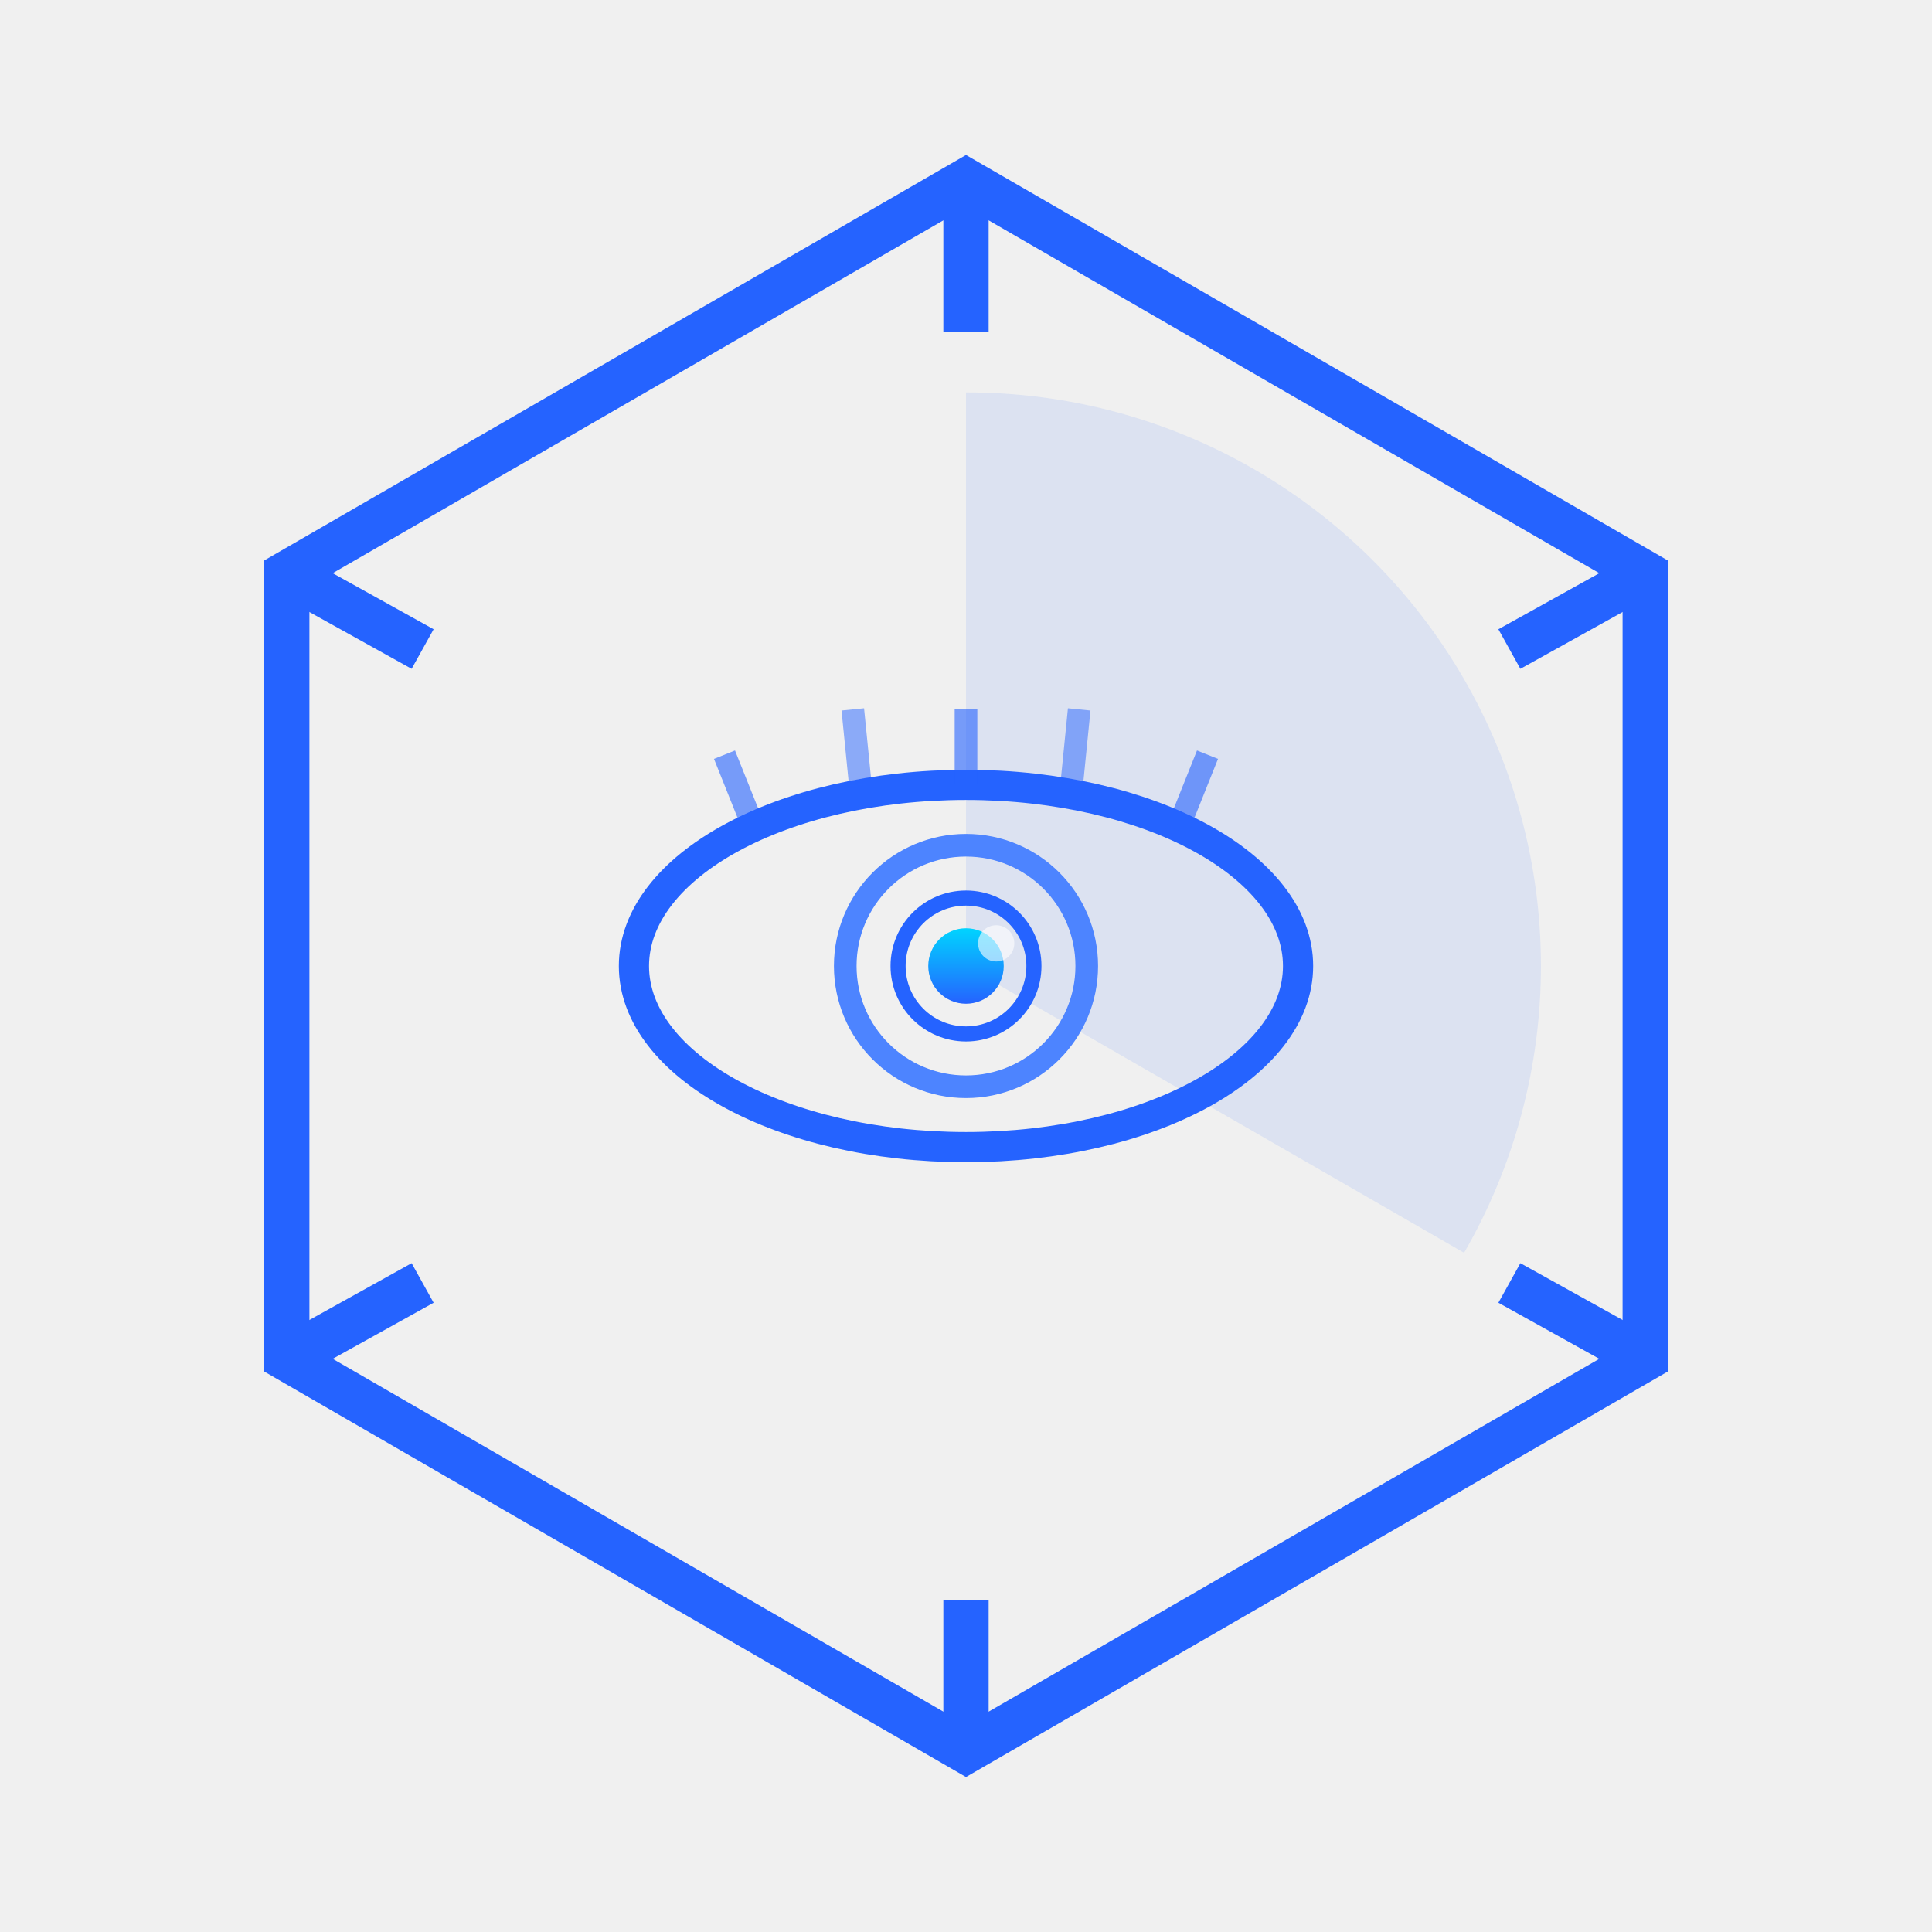
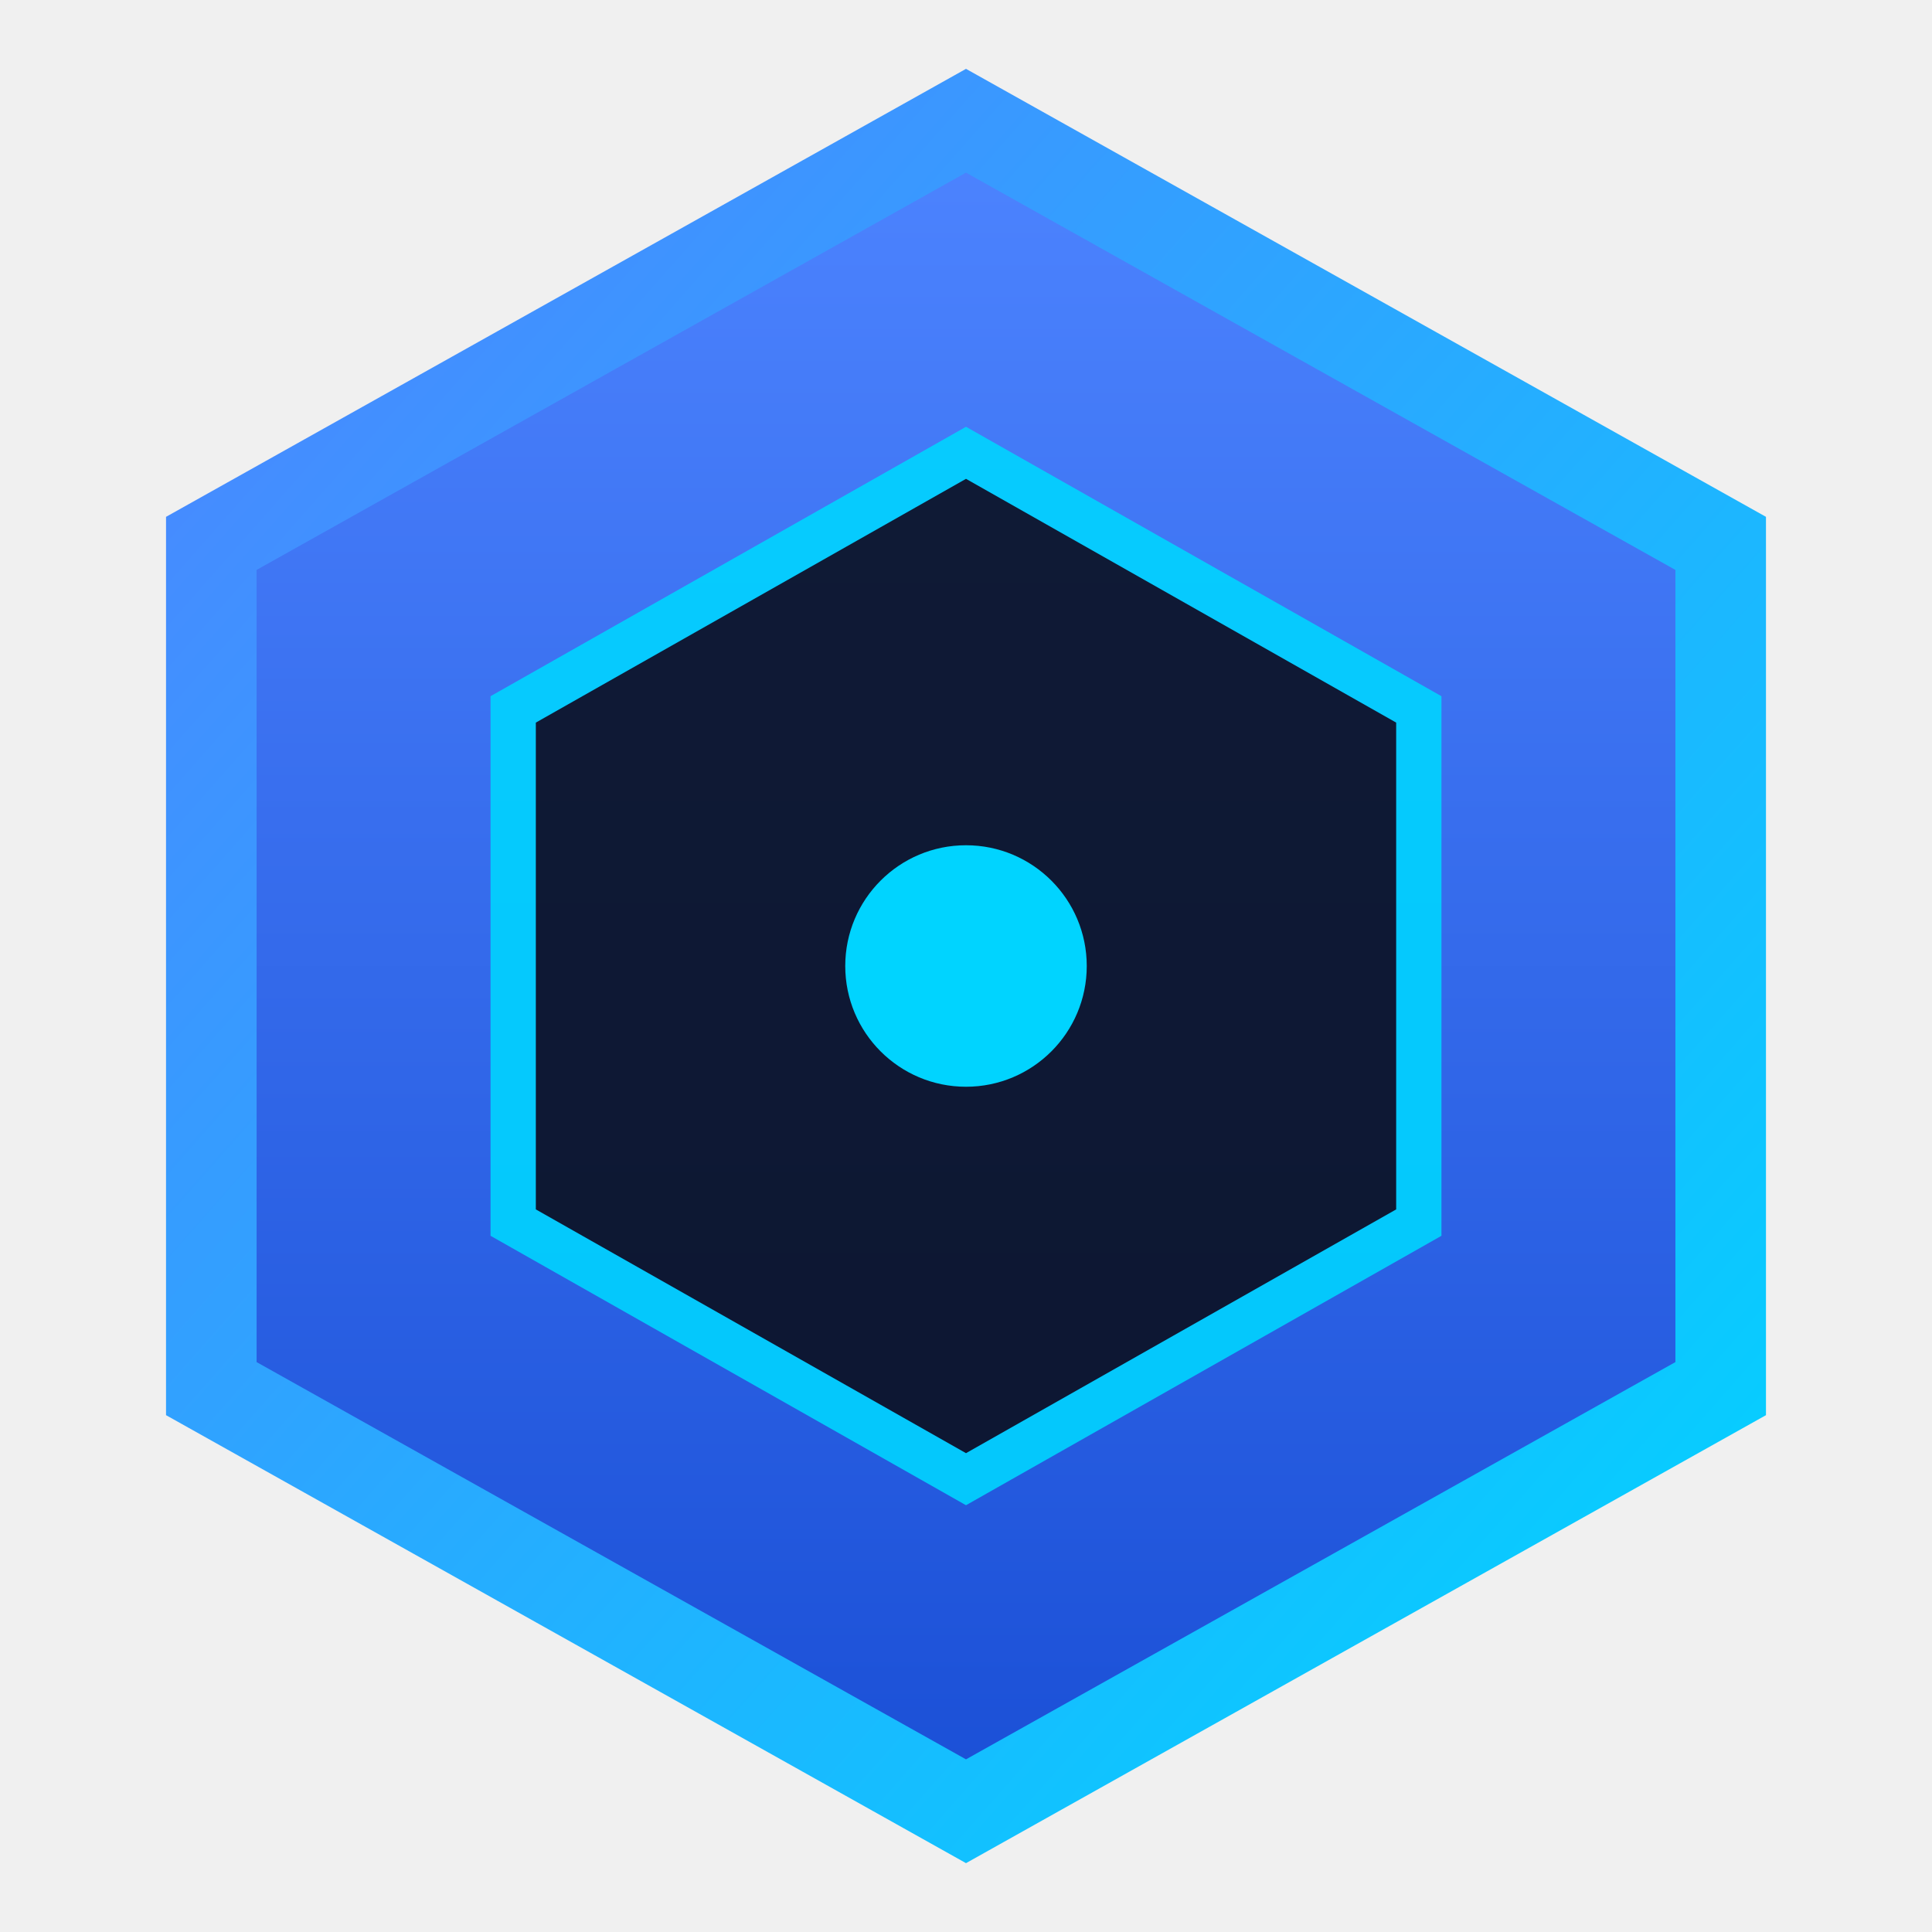
- <svg xmlns="http://www.w3.org/2000/svg" width="128" height="128" viewBox="0 0 128 128" fill="none">
+ <svg xmlns="http://www.w3.org/2000/svg" viewBox="0 0 128 128" width="128" height="128">
  <defs>
-     <linearGradient id="w1" x1="0" y1="0" x2="0" y2="1">
-       <stop offset="0%" stop-color="#00d4ff" />
-       <stop offset="100%" stop-color="#2563ff" />
+     <linearGradient id="g" x1="0" y1="0" x2="0" y2="1">
+       <stop offset="0%" stop-color="#4d84ff" />
+       <stop offset="100%" stop-color="#1a4fd6" />
+     </linearGradient>
+     <linearGradient id="s" x1="0" y1="0" x2="1" y2="1">
+       <stop offset="0%" stop-color="#4d84ff" />
+       <stop offset="100%" stop-color="#00d4ff" />
    </linearGradient>
  </defs>
-   <g transform="translate(64,64)">
-     <polygon points="0,-52 45,-26 45,26 0,52 -45,26 -45,-26" fill="none" stroke="#2563ff" stroke-width="3" />
-     <line x1="0" y1="-52" x2="0" y2="-42" stroke="#2563ff" stroke-width="3" />
-     <line x1="0" y1="42" x2="0" y2="52" stroke="#2563ff" stroke-width="3" />
-     <line x1="-45" y1="-26" x2="-36" y2="-21" stroke="#2563ff" stroke-width="3" />
-     <line x1="45" y1="-26" x2="36" y2="-21" stroke="#2563ff" stroke-width="3" />
-     <line x1="-45" y1="26" x2="-36" y2="21" stroke="#2563ff" stroke-width="3" />
-     <line x1="45" y1="26" x2="36" y2="21" stroke="#2563ff" stroke-width="3" />
-     <path d="M0 0 L0,-38 A38,38 0 0 1 33,19 Z" fill="#2563ff" opacity="0.1" />
-     <ellipse rx="22" ry="12" fill="none" stroke="#2563ff" stroke-width="2" />
-     <line x1="-14" y1="-9" x2="-16" y2="-14" stroke="#2563ff" stroke-width="1.5" opacity="0.6" />
-     <line x1="-7" y1="-12" x2="-7.5" y2="-17" stroke="#2563ff" stroke-width="1.5" opacity="0.5" />
-     <line x1="0" y1="-12" x2="0" y2="-17" stroke="#2563ff" stroke-width="1.5" opacity="0.6" />
-     <line x1="7" y1="-12" x2="7.5" y2="-17" stroke="#2563ff" stroke-width="1.5" opacity="0.5" />
-     <line x1="14" y1="-9" x2="16" y2="-14" stroke="#2563ff" stroke-width="1.5" opacity="0.6" />
-     <circle r="8" fill="transparent" stroke="#4d84ff" stroke-width="1.5" />
-     <circle r="4.5" fill="transparent" stroke="#2563ff" stroke-width="1" />
-     <circle r="2.5" fill="url(#w1)" />
-     <circle cx="2" cy="-1.5" r="1.2" fill="#fff" opacity="0.6" />
-   </g>
+   <polygon points="64,8 114,36 114,92 64,120 14,92 14,36" fill="url(#g)" stroke="url(#s)" stroke-width="6" />
+   <polygon points="64,30 94,47 94,81 64,98 34,81 34,47" fill="#0a0f20" stroke="#00d4ff" stroke-width="3" opacity="0.9" />
+   <circle cx="64" cy="64" r="8" fill="#00d4ff" />
</svg>
